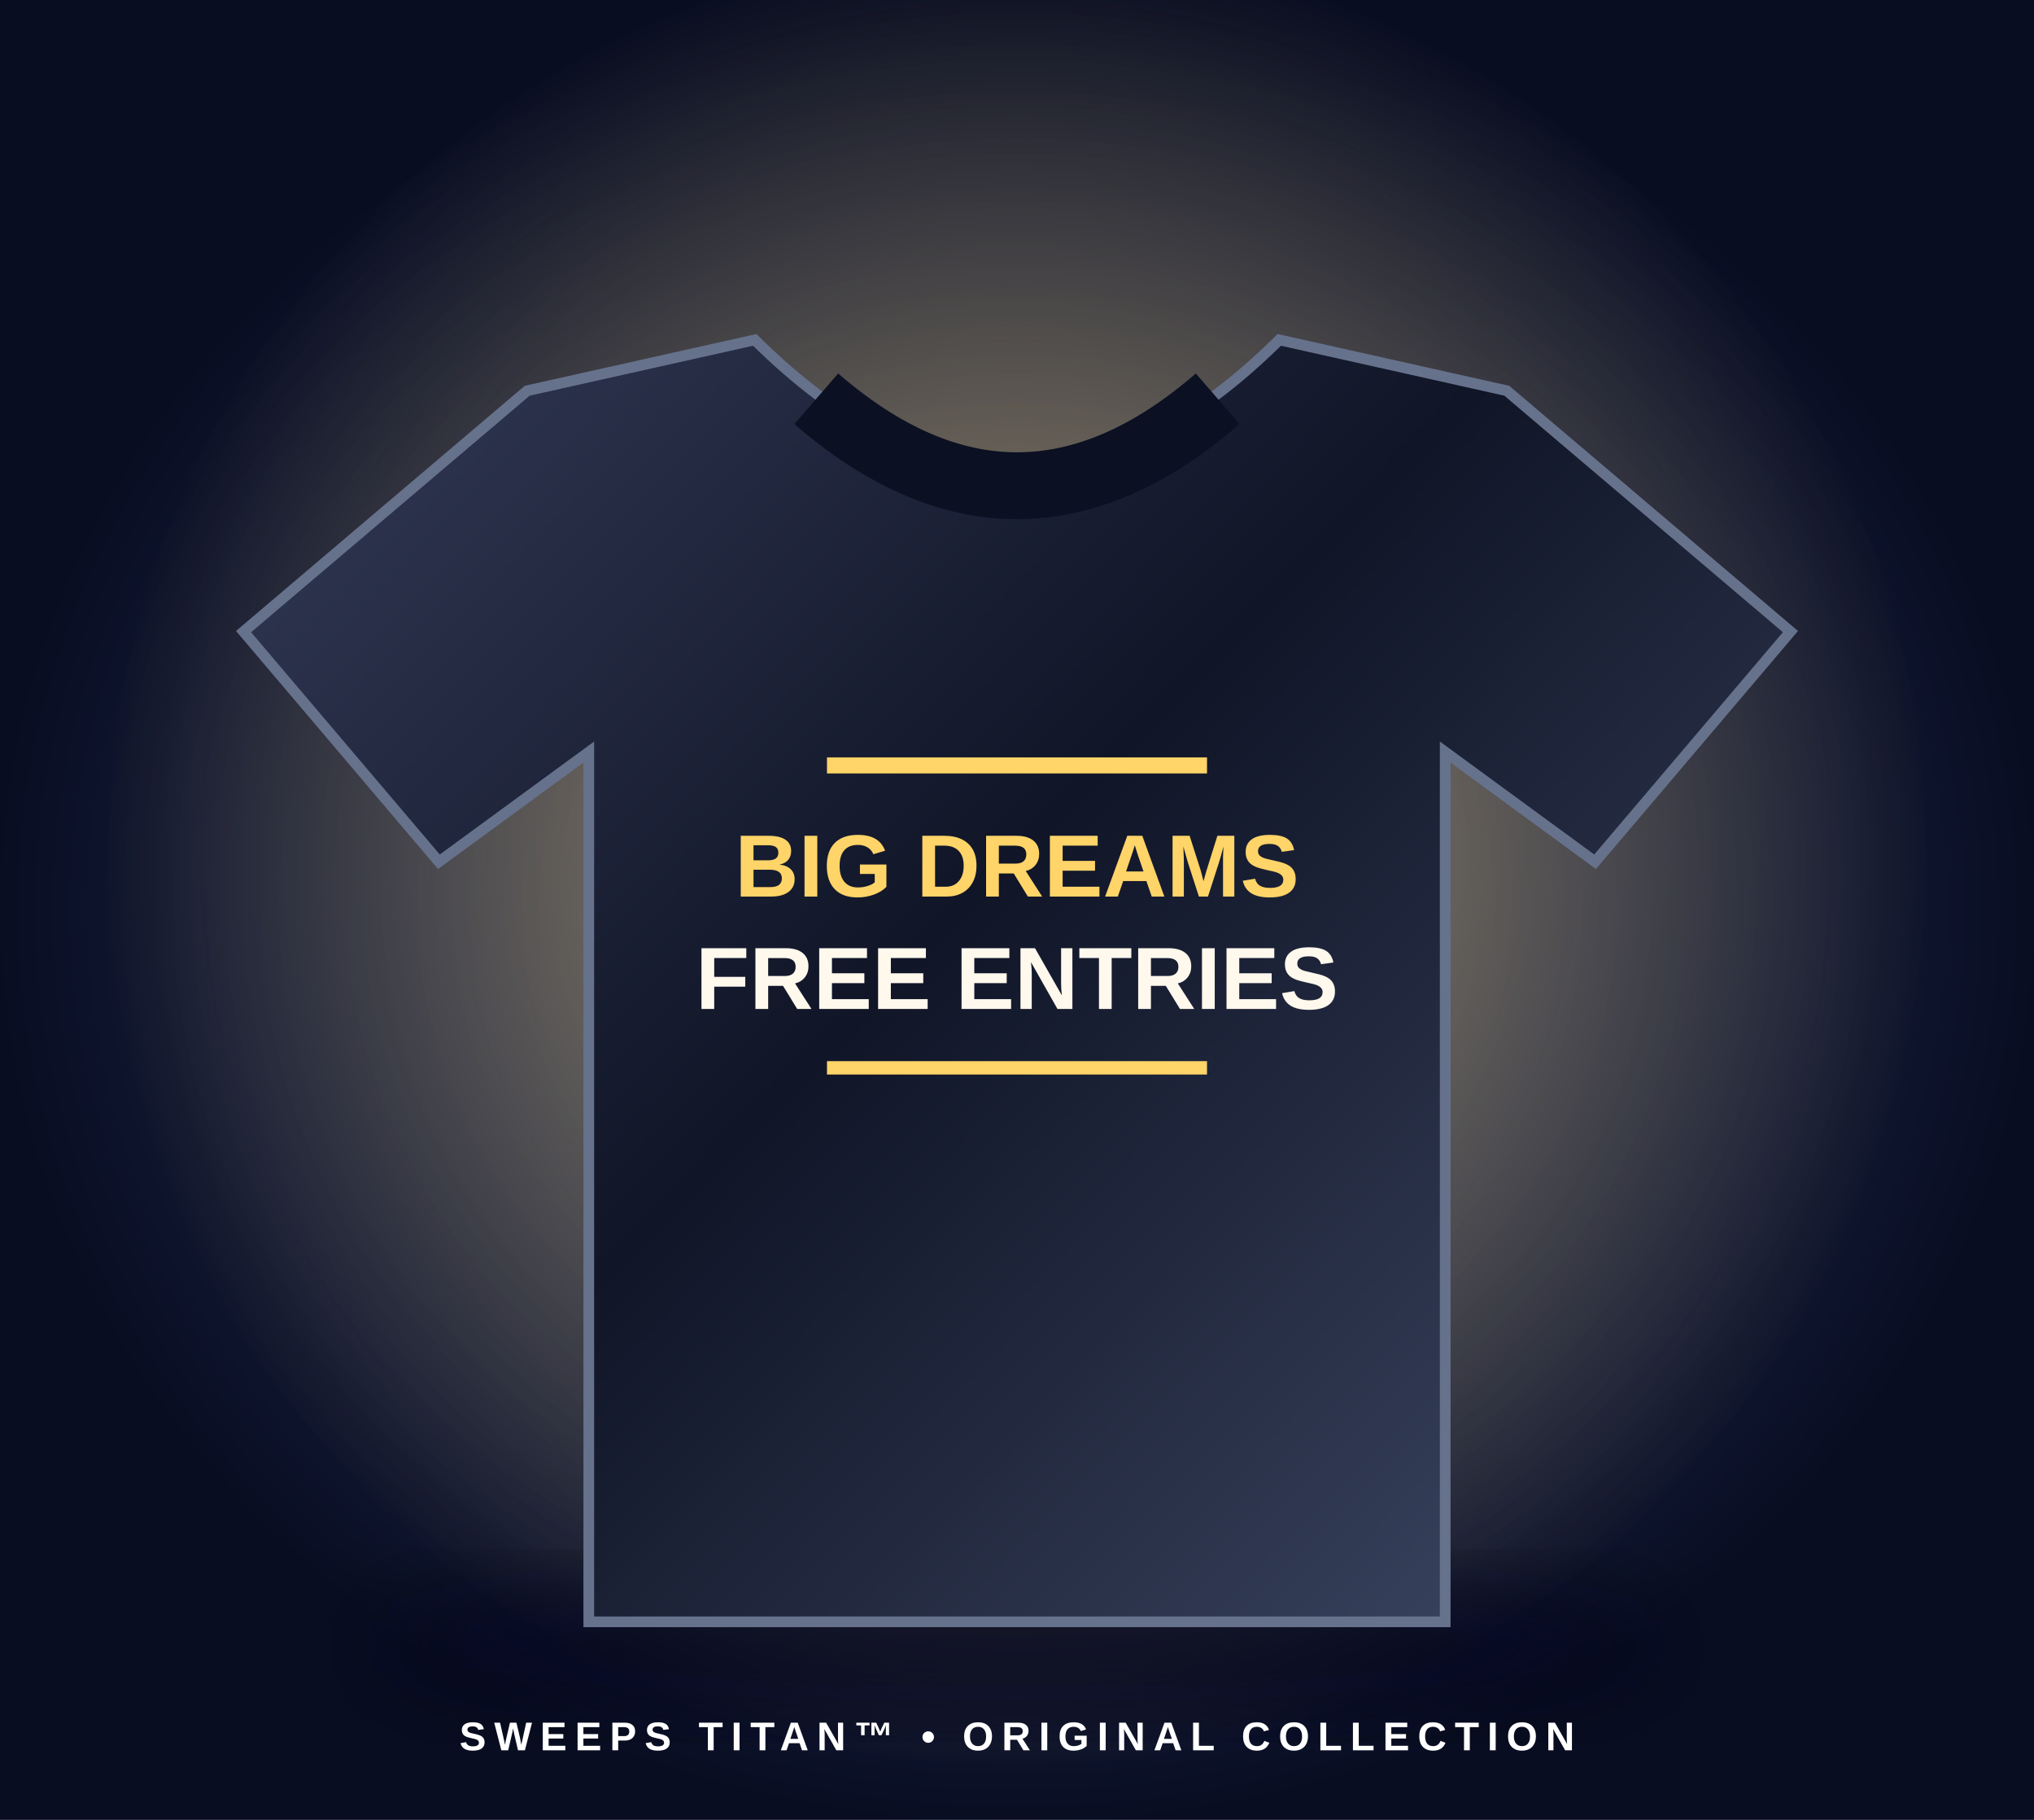
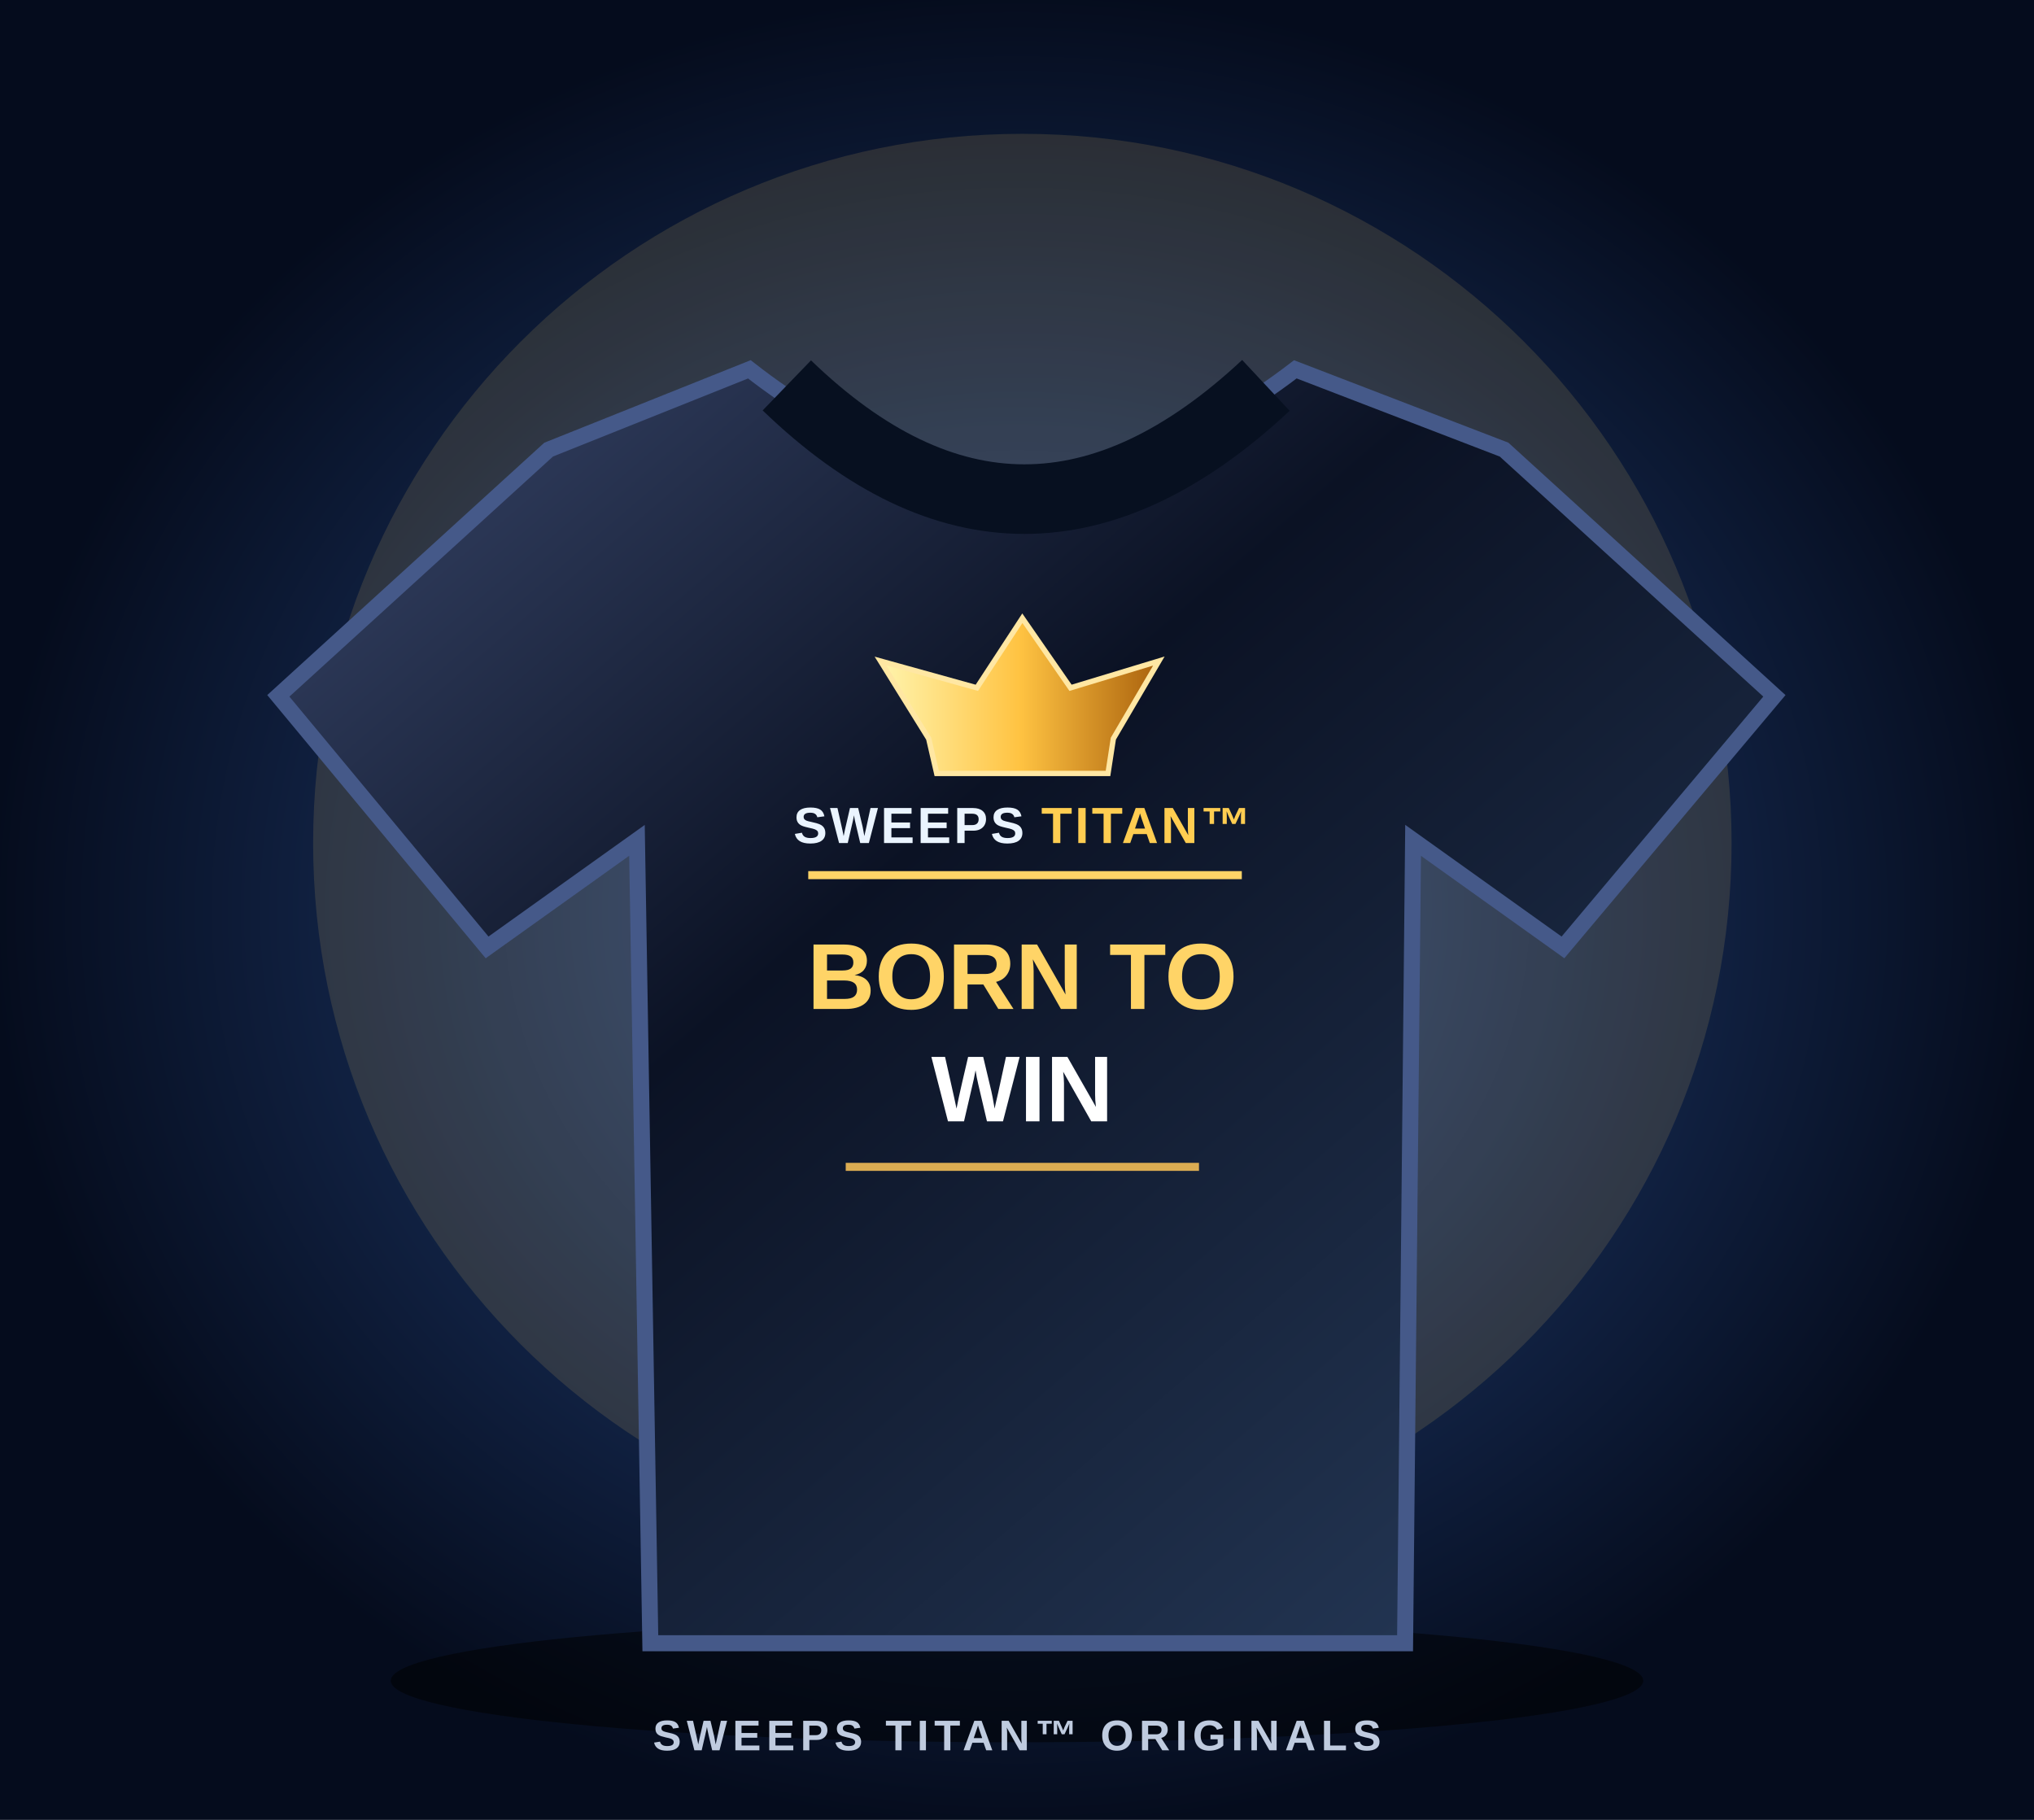
- <svg xmlns="http://www.w3.org/2000/svg" viewBox="0 0 760 680" width="760" height="680">
+ <svg xmlns="http://www.w3.org/2000/svg" width="760" height="680" viewBox="0 0 760 680">
  <defs>
    <radialGradient id="bg">
-       <stop stop-color="#384879" />
-       <stop offset="1" stop-color="#080d22" />
+       <stop stop-color="#284b8a" />
+       <stop offset="1" stop-color="#050c1d" />
    </radialGradient>
-     <radialGradient id="halo">
-       <stop stop-color="#ffd468" stop-opacity=".55" />
-       <stop offset="1" stop-color="#ffd468" stop-opacity="0" />
-     </radialGradient>
-     <linearGradient id="material" x2="1" y2=".8">
-       <stop stop-color="#343b57" />
-       <stop offset=".5" stop-color="#101527" />
-       <stop offset="1" stop-color="#3a445f" />
+     <linearGradient id="fabric" x1="0" y1="0" x2="1" y2="1">
+       <stop stop-color="#39476b" />
+       <stop offset=".4" stop-color="#0b1224" />
+       <stop offset="1" stop-color="#283d5d" />
    </linearGradient>
-     <filter id="shadow">
-       <feGaussianBlur stdDeviation="17" />
-     </filter>
+     <linearGradient id="gold">
+       <stop stop-color="#fff4ad" />
+       <stop offset=".5" stop-color="#ffc342" />
+       <stop offset="1" stop-color="#aa620d" />
+     </linearGradient>
  </defs>
  <rect width="760" height="680" fill="url(#bg)" />
-   <circle cx="380" cy="320" r="340" fill="url(#halo)" />
-   <ellipse cx="380" cy="615" rx="243" ry="30" fill="#030515" opacity=".55" filter="url(#shadow)" />
-   <path d="M282 127L197 146L91 236L164 322L220 281L220 606H540V281L596 322L669 236L563 146L478 127Q380 224 282 127Z" fill="url(#material)" stroke="#66728c" stroke-width="4" />
-   <path d="M305 149Q380 214 455 149" fill="none" stroke="#0b1022" stroke-width="25" />
-   <g font-family="Arial,sans-serif" font-weight="900" text-anchor="middle">
-     <path d="M309 286H451" stroke="#ffd468" stroke-width="6" />
-     <text x="380" y="335" font-size="33" fill="#ffd468">BIG DREAMS</text>
-     <text x="380" y="377" font-size="33" fill="#fff8ed">FREE ENTRIES</text>
-     <path d="M309 399H451" stroke="#ffd468" stroke-width="5" />
-     <text x="380" y="654" font-size="15" letter-spacing="3" fill="white">SWEEPS TITAN™ • ORIGINAL COLLECTION</text>
+   <circle cx="382" cy="315" r="265" fill="#ffd467" opacity=".13" />
+   <ellipse cx="380" cy="628" rx="234" ry="23" fill="#000" opacity=".5" />
+   <path d="M280 138 205 168 104 260 182 354 238 314 243 614 525 614 528 314 584 354 663 260 562 168 484 138Q381 217 280 138Z" fill="url(#fabric)" stroke="#455989" stroke-width="6" />
+   <path d="M294 144Q382 229 473 144" fill="none" stroke="#071020" stroke-width="26" />
+   <g font-family="Arial Black,Arial,sans-serif" font-weight="900" text-anchor="middle">
+     <path d="M347 276 329 247 365 257 382 231 400 257 433 247 416 276 414 289H350Z" fill="url(#gold)" stroke="#ffe7a3" stroke-width="2" />
+     <text x="382" y="315" font-size="19" fill="#eaf4ff" letter-spacing="1">SWEEPS <tspan fill="#ffcd51">TITAN™</tspan>
+     </text>
+     <path d="M302 327H464" stroke="#ffd467" stroke-width="3" />
+     <text x="382" y="377" font-size="35" fill="#ffd467">BORN TO</text>
+     <text x="382" y="419" font-size="35" fill="#fff">WIN</text>
+     <path d="M316 436H448" stroke="#dbac52" stroke-width="3" />
  </g>
+   <text x="380" y="654" text-anchor="middle" font-family="Arial,sans-serif" font-size="16" letter-spacing="2" font-weight="800" fill="#bfcbdf">SWEEPS TITAN™ ORIGINALS</text>
</svg>
